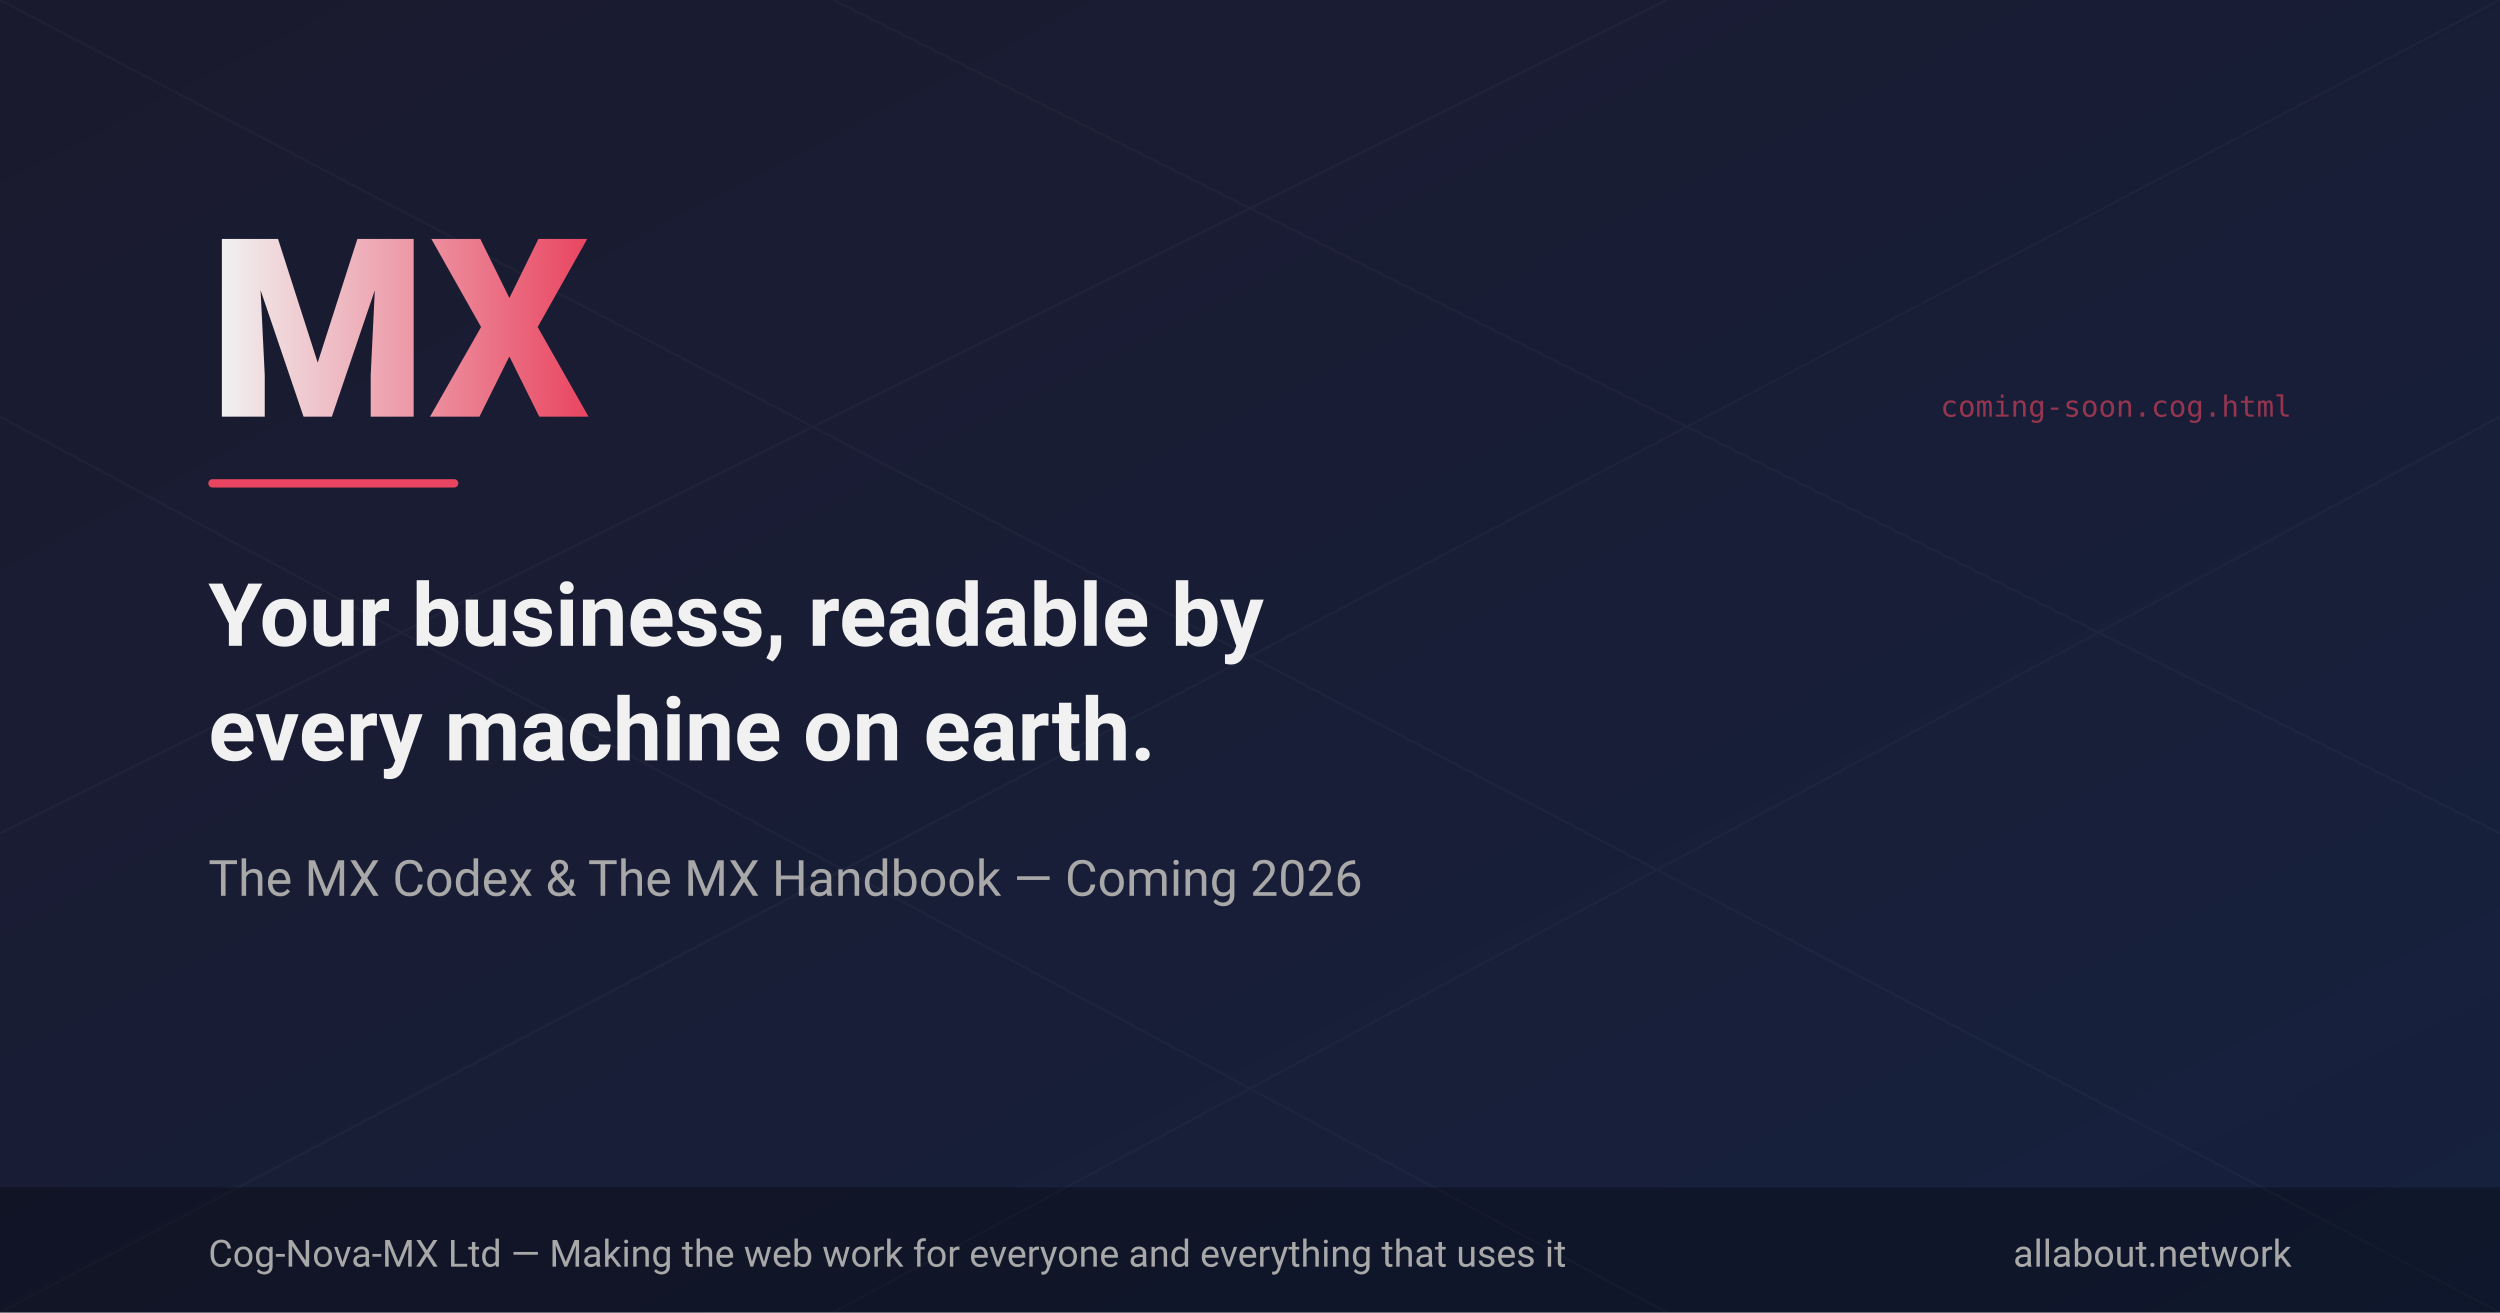
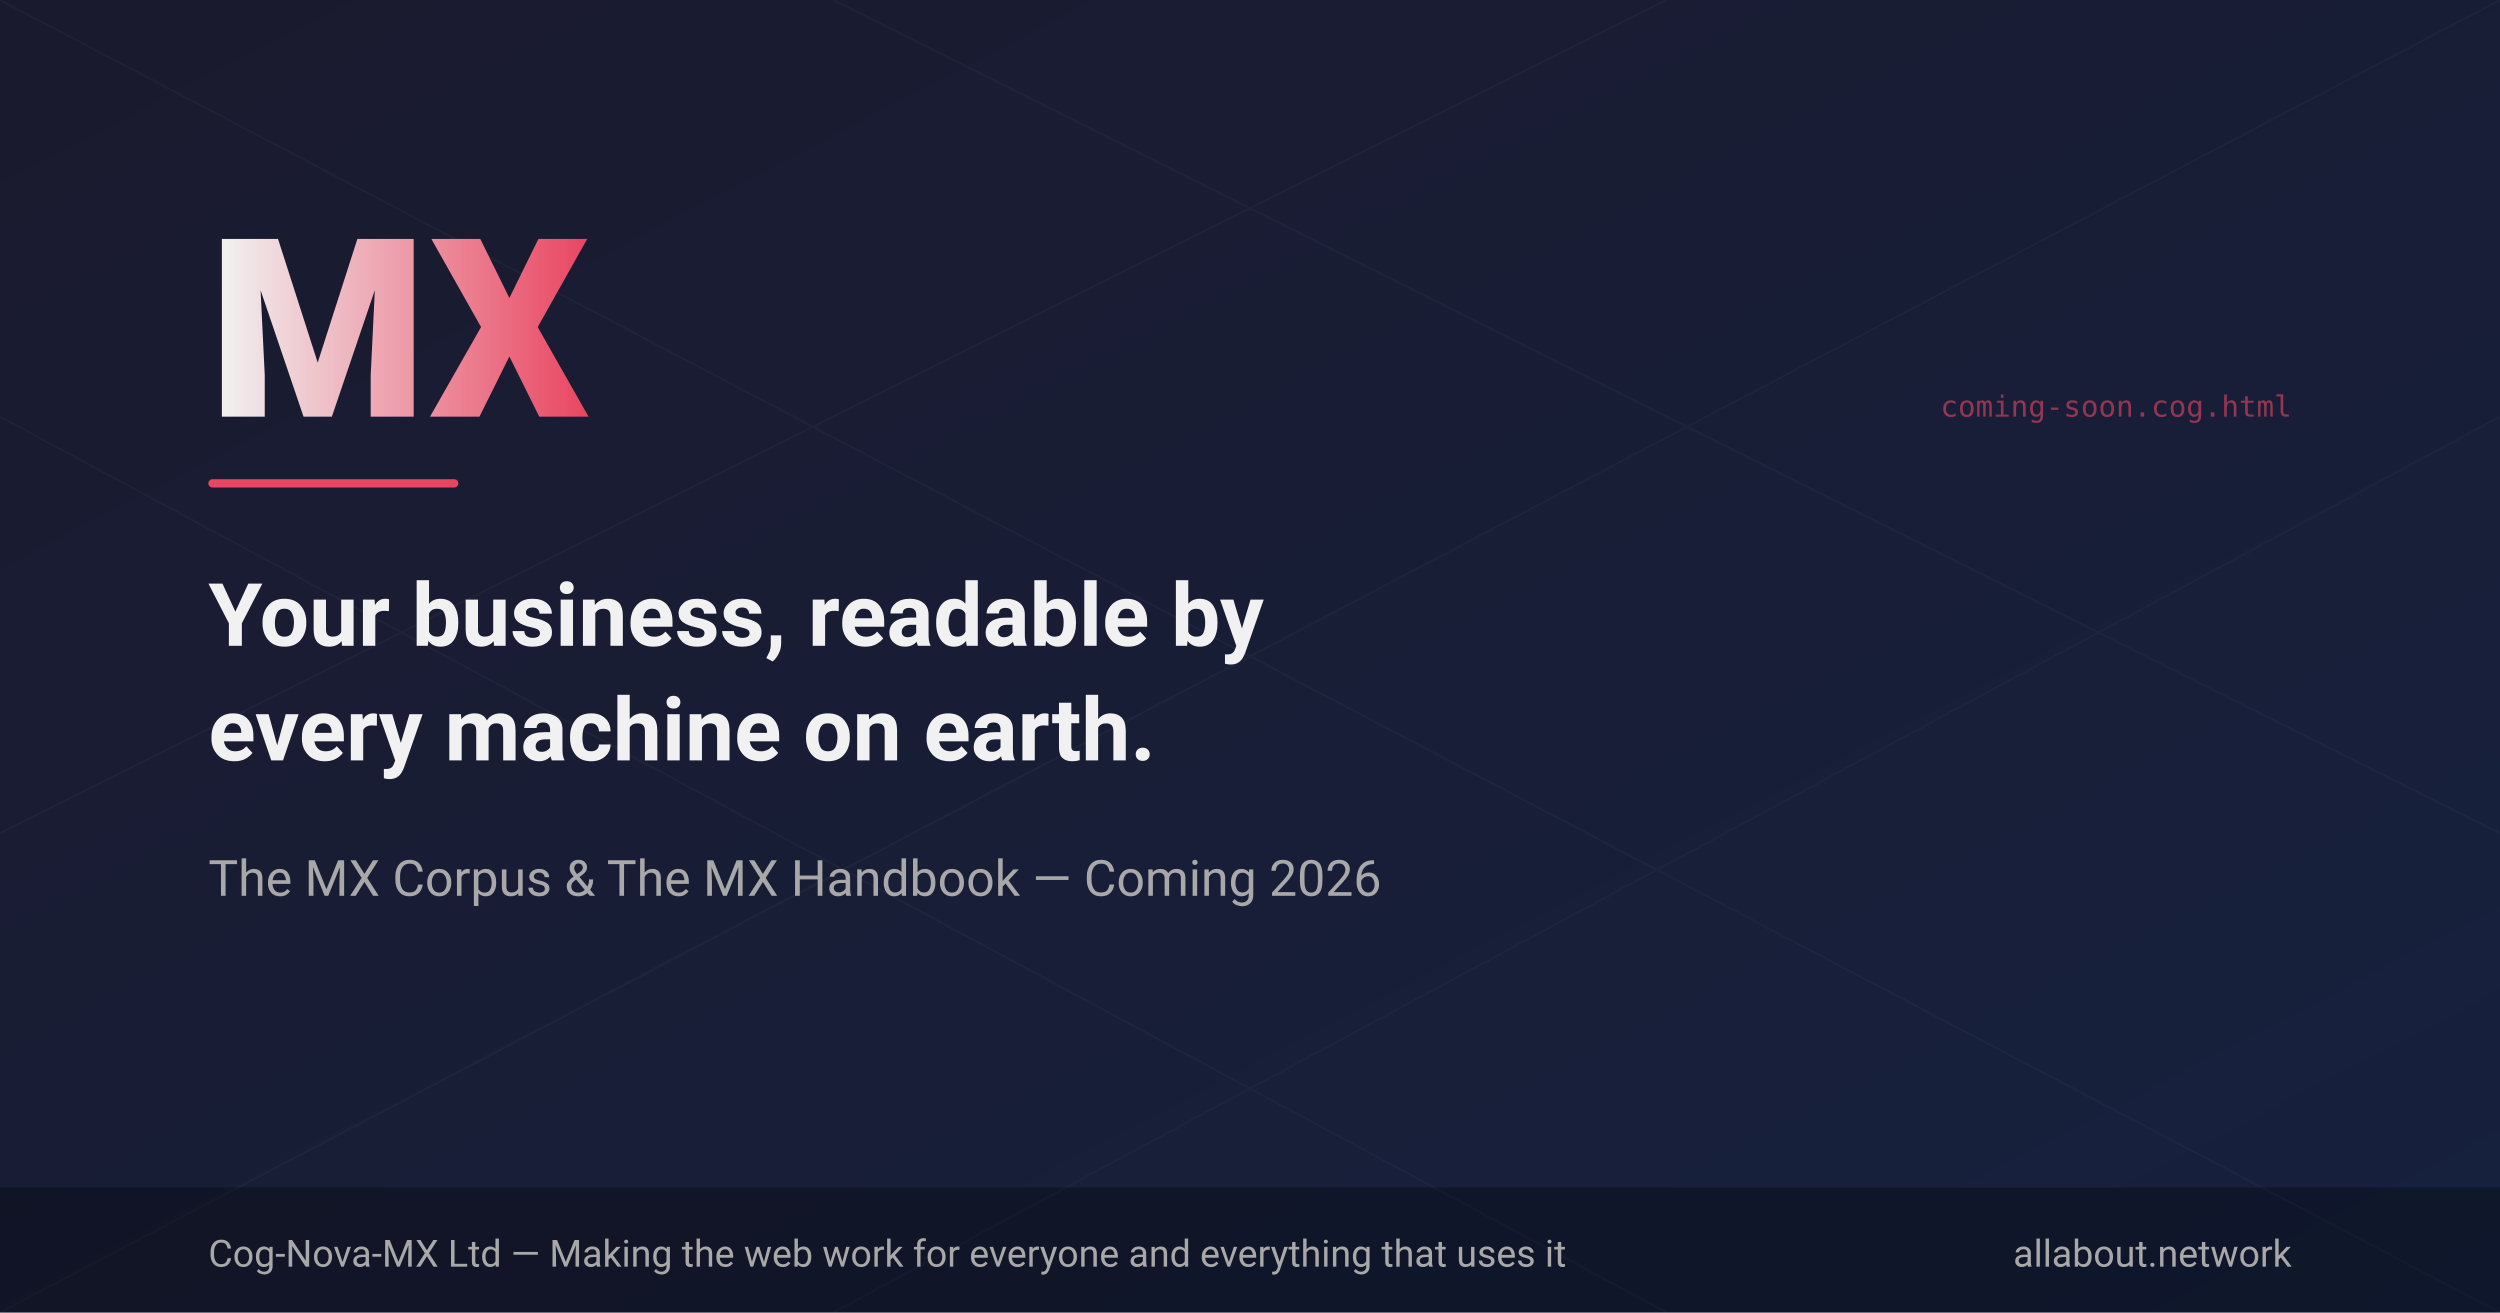
<svg xmlns="http://www.w3.org/2000/svg" width="1200" height="630" viewBox="0 0 1200 630">
  <defs>
    <linearGradient id="bg" x1="0%" y1="0%" x2="100%" y2="100%">
      <stop offset="0%" style="stop-color:#1a1a2e" />
      <stop offset="100%" style="stop-color:#16213e" />
    </linearGradient>
    <linearGradient id="accent" x1="0%" y1="0%" x2="100%" y2="0%">
      <stop offset="0%" style="stop-color:#f1f1f1" />
      <stop offset="100%" style="stop-color:#e94560" />
    </linearGradient>
  </defs>
  <rect width="1200" height="630" fill="url(#bg)" />
  <g opacity="0.03">
    <line x1="0" y1="0" x2="1200" y2="630" stroke="#fff" stroke-width="1" />
    <line x1="400" y1="0" x2="1200" y2="400" stroke="#fff" stroke-width="1" />
    <line x1="0" y1="200" x2="800" y2="630" stroke="#fff" stroke-width="1" />
    <line x1="1200" y1="0" x2="0" y2="630" stroke="#fff" stroke-width="1" />
    <line x1="800" y1="0" x2="0" y2="400" stroke="#fff" stroke-width="1" />
    <line x1="1200" y1="200" x2="400" y2="630" stroke="#fff" stroke-width="1" />
  </g>
  <text x="100" y="200" font-family="-apple-system, BlinkMacSystemFont, 'Segoe UI', Roboto, sans-serif" font-size="120" font-weight="800" fill="url(#accent)">MX</text>
  <rect x="100" y="230" width="120" height="4" rx="2" fill="#e94560" />
  <text x="100" y="310" font-family="-apple-system, BlinkMacSystemFont, 'Segoe UI', Roboto, sans-serif" font-size="42" font-weight="600" fill="#f1f1f1">Your business, readable by</text>
  <text x="100" y="365" font-family="-apple-system, BlinkMacSystemFont, 'Segoe UI', Roboto, sans-serif" font-size="42" font-weight="600" fill="#f1f1f1">every machine on earth.</text>
-   <text x="100" y="430" font-family="-apple-system, BlinkMacSystemFont, 'Segoe UI', Roboto, sans-serif" font-size="24" fill="#a8a8a8">The MX Codex &amp; The MX Handbook — Coming 2026</text>
+   <text x="100" y="430" font-family="-apple-system, BlinkMacSystemFont, 'Segoe UI', Roboto, sans-serif" font-size="24" fill="#a8a8a8">The MX Corpus &amp; The MX Handbook — Coming 2026</text>
  <rect x="0" y="570" width="1200" height="60" fill="rgba(0,0,0,0.3)" />
  <text x="100" y="608" font-family="-apple-system, BlinkMacSystemFont, 'Segoe UI', Roboto, sans-serif" font-size="18" fill="#a8a8a8">Cog-Nova-MX Ltd — Making the web work for everyone and everything that uses it</text>
  <text x="1100" y="608" font-family="-apple-system, BlinkMacSystemFont, 'Segoe UI', Roboto, sans-serif" font-size="18" fill="#a8a8a8" text-anchor="end">allabout.network</text>
  <text x="1100" y="200" font-family="monospace" font-size="14" fill="#e94560" text-anchor="end" opacity="0.6">coming-soon.cog.html</text>
</svg>
